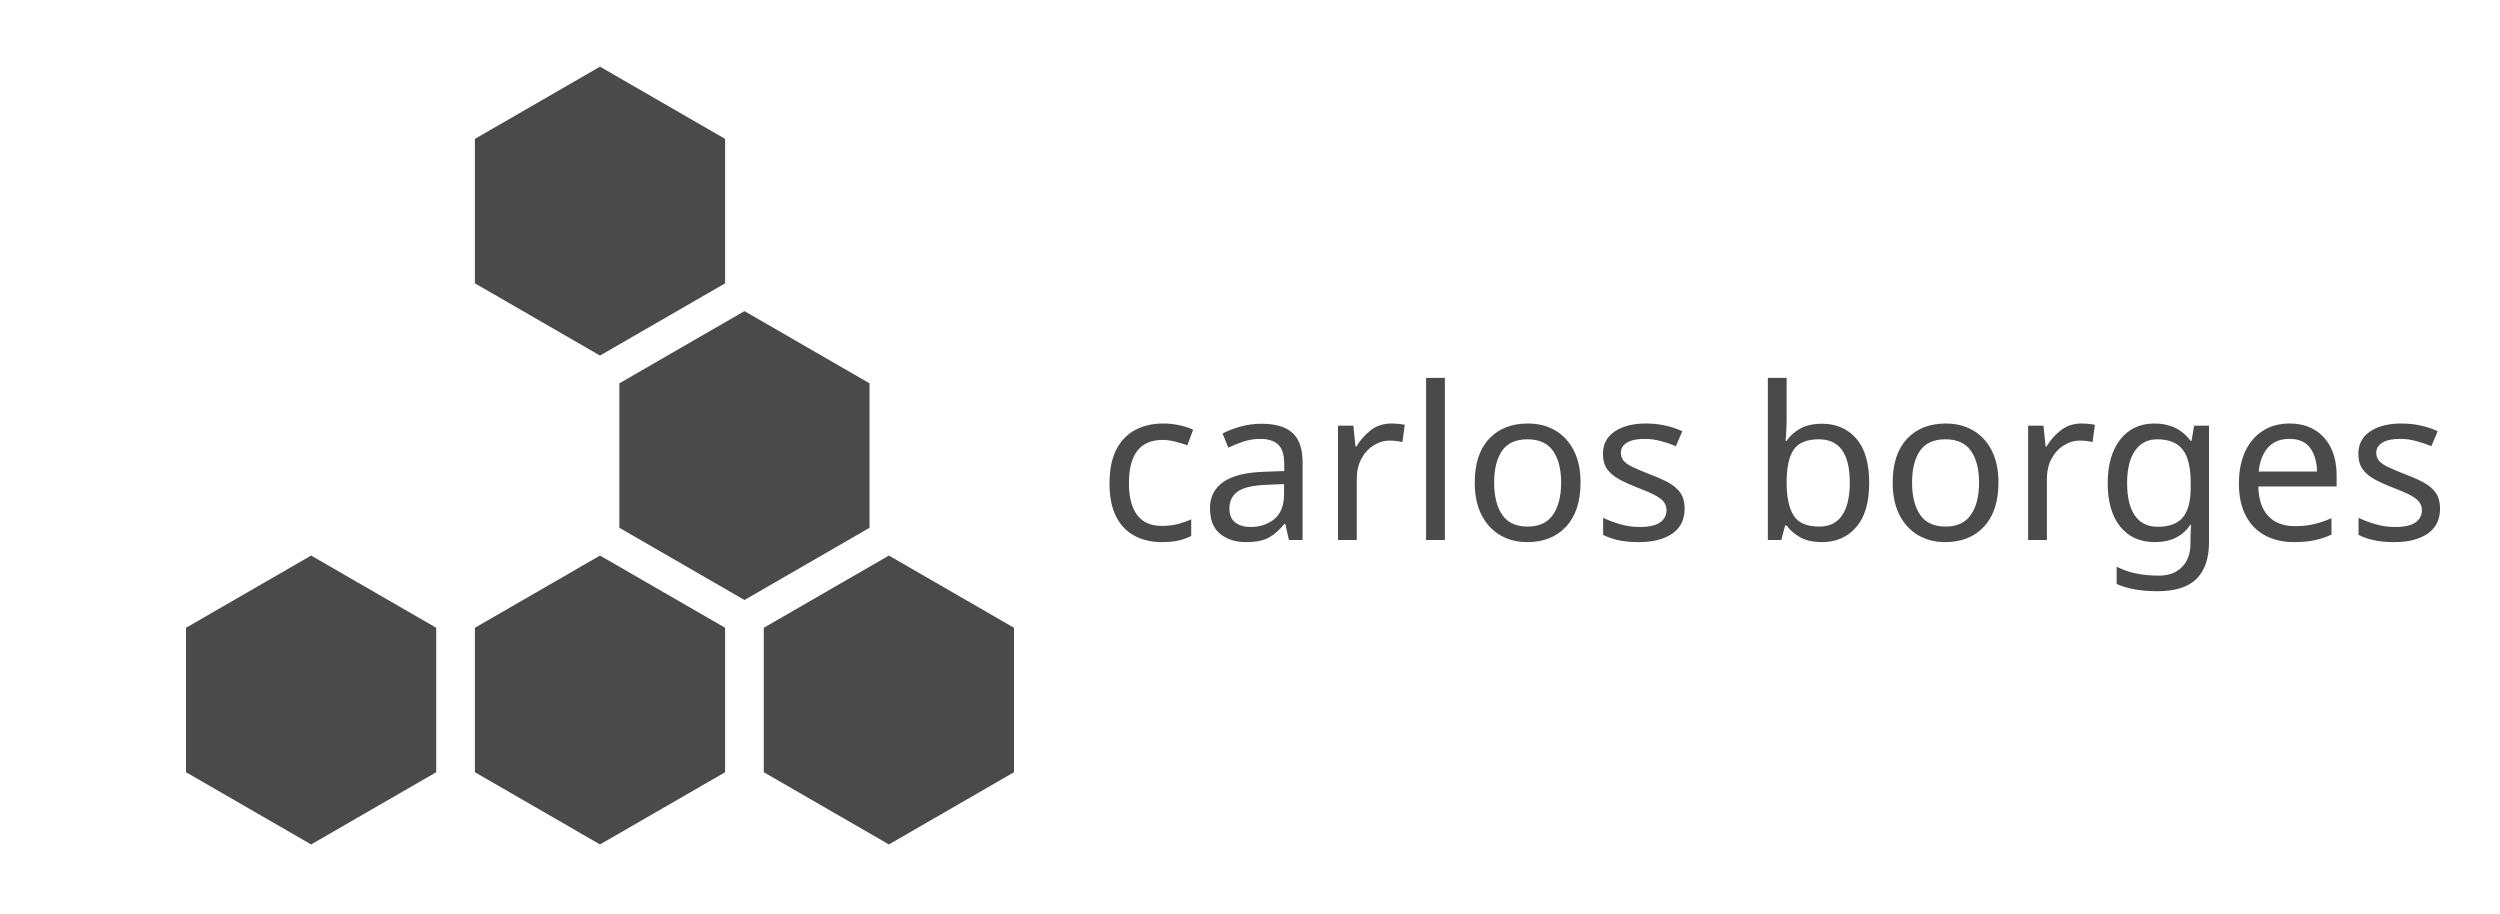
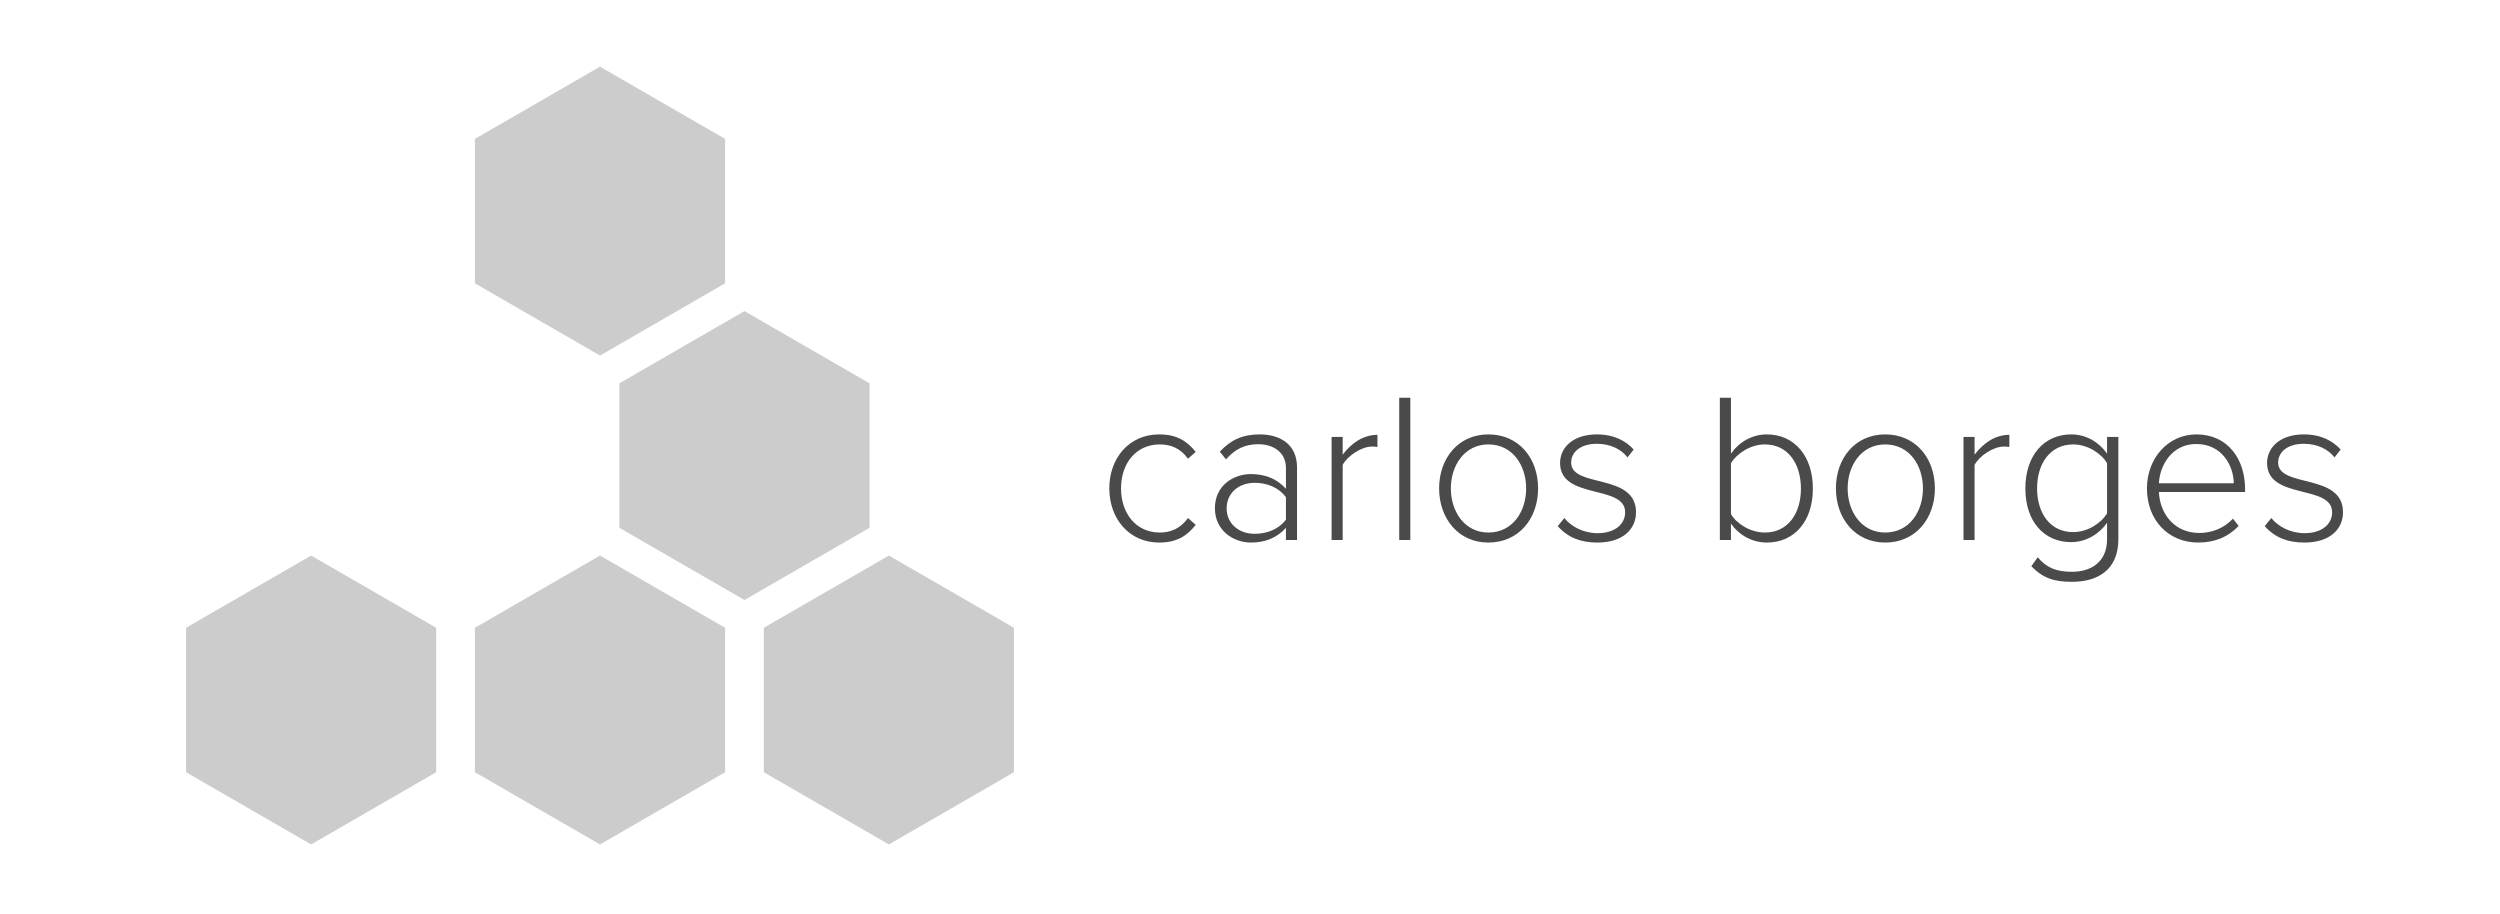
<svg xmlns="http://www.w3.org/2000/svg" width="1125px" height="411px" viewBox="0 0 1125 411" version="1.1">
  <defs />
  <g id="Page-1" stroke="none" stroke-width="1" fill="none" fill-rule="evenodd">
-     <g id="carlos-borges-com-escrita" transform="translate(-88, -283)" fill="#4A4A4A">
-       <g id="Full-Logo" transform="translate(582, 431)" font-size="96" font-family="Proxima Nova" font-weight="260">
-         <text id="carlos-borges">
-           <tspan x="0" y="95">carlos borges</tspan>
-         </text>
+     <g id="carlos-borges-com-escrita" transform="translate(-88, -283)">
+       <g id="Full-Logo" transform="translate(587, 461)" fill="#4A4A4A">
+         <path d="M22.648,66.152 C30.712,66.152 35.32,62.984 39.064,58.184 L35.608,55.112 C32.248,59.72 28.024,61.64 22.936,61.64 C12.088,61.64 5.464,52.904 5.464,41.768 C5.464,30.632 12.088,21.992 22.936,21.992 C28.024,21.992 32.248,23.816 35.608,28.424 L39.064,25.352 C35.32,20.648 30.712,17.48 22.648,17.48 C9.016,17.48 0.184,28.232 0.184,41.768 C0.184,55.304 9.016,66.152 22.648,66.152 L22.648,66.152 Z M84.664,65 L84.664,32.36 C84.664,21.992 77.176,17.48 67.768,17.48 C60.088,17.48 54.712,20.072 49.912,25.256 L52.696,28.712 C56.92,23.912 61.432,21.896 67.288,21.896 C74.104,21.896 79.672,25.64 79.672,32.552 L79.672,41.96 C75.64,37.448 70.36,35.336 63.928,35.336 C55.864,35.336 47.704,40.616 47.704,50.696 C47.704,60.68 55.96,66.152 63.928,66.152 C70.36,66.152 75.544,64.04 79.672,59.528 L79.672,65 L84.664,65 Z M65.656,62.216 C58.072,62.216 52.984,57.32 52.984,50.792 C52.984,44.168 58.072,39.272 65.656,39.272 C71.224,39.272 76.408,41.384 79.672,45.704 L79.672,55.88 C76.408,60.104 71.224,62.216 65.656,62.216 L65.656,62.216 Z M105.208,65 L105.208,31.208 C107.32,27.176 113.656,22.952 118.36,22.952 C119.32,22.952 119.992,22.952 120.856,23.144 L120.856,17.672 C114.424,17.672 109.144,21.416 105.208,26.6 L105.208,18.632 L100.216,18.632 L100.216,65 L105.208,65 Z M135.64,65 L135.64,0.968 L130.648,0.968 L130.648,65 L135.64,65 Z M170.776,66.152 C184.504,66.152 193.144,55.304 193.144,41.768 C193.144,28.232 184.504,17.48 170.776,17.48 C157.24,17.48 148.6,28.232 148.6,41.768 C148.6,55.304 157.24,66.152 170.776,66.152 L170.776,66.152 Z M170.776,61.64 C160.024,61.64 153.88,52.136 153.88,41.768 C153.88,31.496 160.024,21.992 170.776,21.992 C181.72,21.992 187.768,31.496 187.768,41.768 C187.768,52.136 181.72,61.64 170.776,61.64 L170.776,61.64 Z M219.832,66.152 C231.448,66.152 237.208,60.008 237.208,52.52 C237.208,34.664 208.024,41.768 208.024,30.152 C208.024,25.352 212.344,21.704 219.544,21.704 C225.688,21.704 230.68,24.2 233.368,27.848 L236.152,24.296 C232.792,20.552 227.512,17.48 219.544,17.48 C209.08,17.48 203.032,23.24 203.032,30.344 C203.032,47.048 232.312,39.848 232.312,52.52 C232.312,57.896 227.704,61.928 219.928,61.928 C213.4,61.928 207.928,58.856 204.952,55.112 L201.976,58.76 C206.584,63.944 212.344,66.152 219.832,66.152 L219.832,66.152 Z M279.928,53.384 L279.928,30.44 C282.616,26.024 288.76,21.992 295.192,21.992 C305.56,21.992 311.416,30.632 311.416,41.864 C311.416,53.096 305.56,61.64 295.192,61.64 C288.76,61.64 282.616,57.8 279.928,53.384 L279.928,53.384 Z M279.928,65 L279.928,57.608 C283.192,62.408 289.144,66.152 296.056,66.152 C308.344,66.152 316.792,56.744 316.792,41.864 C316.792,27.176 308.44,17.48 296.056,17.48 C289.528,17.48 283.672,20.84 279.928,26.12 L279.928,0.968 L274.936,0.968 L274.936,65 L279.928,65 Z M349.336,66.152 C363.064,66.152 371.704,55.304 371.704,41.768 C371.704,28.232 363.064,17.48 349.336,17.48 C335.8,17.48 327.16,28.232 327.16,41.768 C327.16,55.304 335.8,66.152 349.336,66.152 L349.336,66.152 Z M349.336,61.64 C338.584,61.64 332.44,52.136 332.44,41.768 C332.44,31.496 338.584,21.992 349.336,21.992 C360.28,21.992 366.328,31.496 366.328,41.768 C366.328,52.136 360.28,61.64 349.336,61.64 L349.336,61.64 Z M389.56,65 L389.56,31.208 C391.672,27.176 398.008,22.952 402.712,22.952 C403.672,22.952 404.344,22.952 405.208,23.144 L405.208,17.672 C398.776,17.672 393.496,21.416 389.56,26.6 L389.56,18.632 L384.568,18.632 L384.568,65 L389.56,65 Z M433.432,83.816 C444.664,83.816 454.264,78.728 454.264,64.616 L454.264,18.632 L449.176,18.632 L449.176,26.12 C445.432,20.84 439.672,17.48 433.048,17.48 C420.76,17.48 412.408,27.08 412.408,41.768 C412.408,56.648 420.76,65.96 433.048,65.96 C439.96,65.96 445.912,62.024 449.176,57.224 L449.176,64.616 C449.176,75.08 441.784,79.304 433.432,79.304 C426.424,79.304 422.008,77.576 417.976,72.776 L415.096,76.808 C420.568,82.376 425.56,83.816 433.432,83.816 L433.432,83.816 Z M433.912,61.448 C423.64,61.448 417.688,53 417.688,41.768 C417.688,30.536 423.64,21.992 433.912,21.992 C440.344,21.992 446.488,25.928 449.176,30.44 L449.176,53 C446.488,57.512 440.344,61.448 433.912,61.448 L433.912,61.448 Z M490.264,66.152 C497.944,66.152 503.8,63.464 508.408,58.664 L505.816,55.4 C501.88,59.624 496.504,61.832 490.648,61.832 C479.704,61.832 472.984,53.48 472.504,43.4 L511.288,43.4 L511.288,42.056 C511.288,28.616 503.512,17.48 489.4,17.48 C476.536,17.48 467.128,28.328 467.128,41.768 C467.128,56.072 476.728,66.152 490.264,66.152 L490.264,66.152 Z M506.2,39.464 L472.504,39.464 C472.888,31.4 478.36,21.8 489.304,21.8 C500.92,21.8 506.104,31.592 506.2,39.464 L506.2,39.464 Z M537.976,66.152 C549.592,66.152 555.352,60.008 555.352,52.52 C555.352,34.664 526.168,41.768 526.168,30.152 C526.168,25.352 530.488,21.704 537.688,21.704 C543.832,21.704 548.824,24.2 551.512,27.848 L554.296,24.296 C550.936,20.552 545.656,17.48 537.688,17.48 C527.224,17.48 521.176,23.24 521.176,30.344 C521.176,47.048 550.456,39.848 550.456,52.52 C550.456,57.896 545.848,61.928 538.072,61.928 C531.544,61.928 526.072,58.856 523.096,55.112 L520.12,58.76 C524.728,63.944 530.488,66.152 537.976,66.152 L537.976,66.152 Z" id="carlos-borges" />
      </g>
-       <g id="carlos-borges-logo-copy" transform="translate(33, 313)">
+       <g id="carlos-borges-logo-copy" transform="translate(33, 313)" fill="#CCCCCC">
        <polygon id="2,2" points="455 220 511.292 252.5 511.292 317.5 455 350 398.708 317.5 398.708 252.5 " />
        <polygon id="2,0" points="195 220 251.292 252.5 251.292 317.5 195 350 138.708 317.5 138.708 252.5 " />
        <polygon id="2,1" points="325 220 381.292 252.5 381.292 317.5 325 350 268.708 317.5 268.708 252.5 " />
        <polygon id="1,2" points="390 110 446.292 142.5 446.292 207.5 390 240 333.708 207.5 333.708 142.5 " />
        <polygon id="0,2" points="325 0 381.292 32.5 381.292 97.5 325 130 268.708 97.5 268.708 32.5 " />
      </g>
    </g>
  </g>
</svg>
